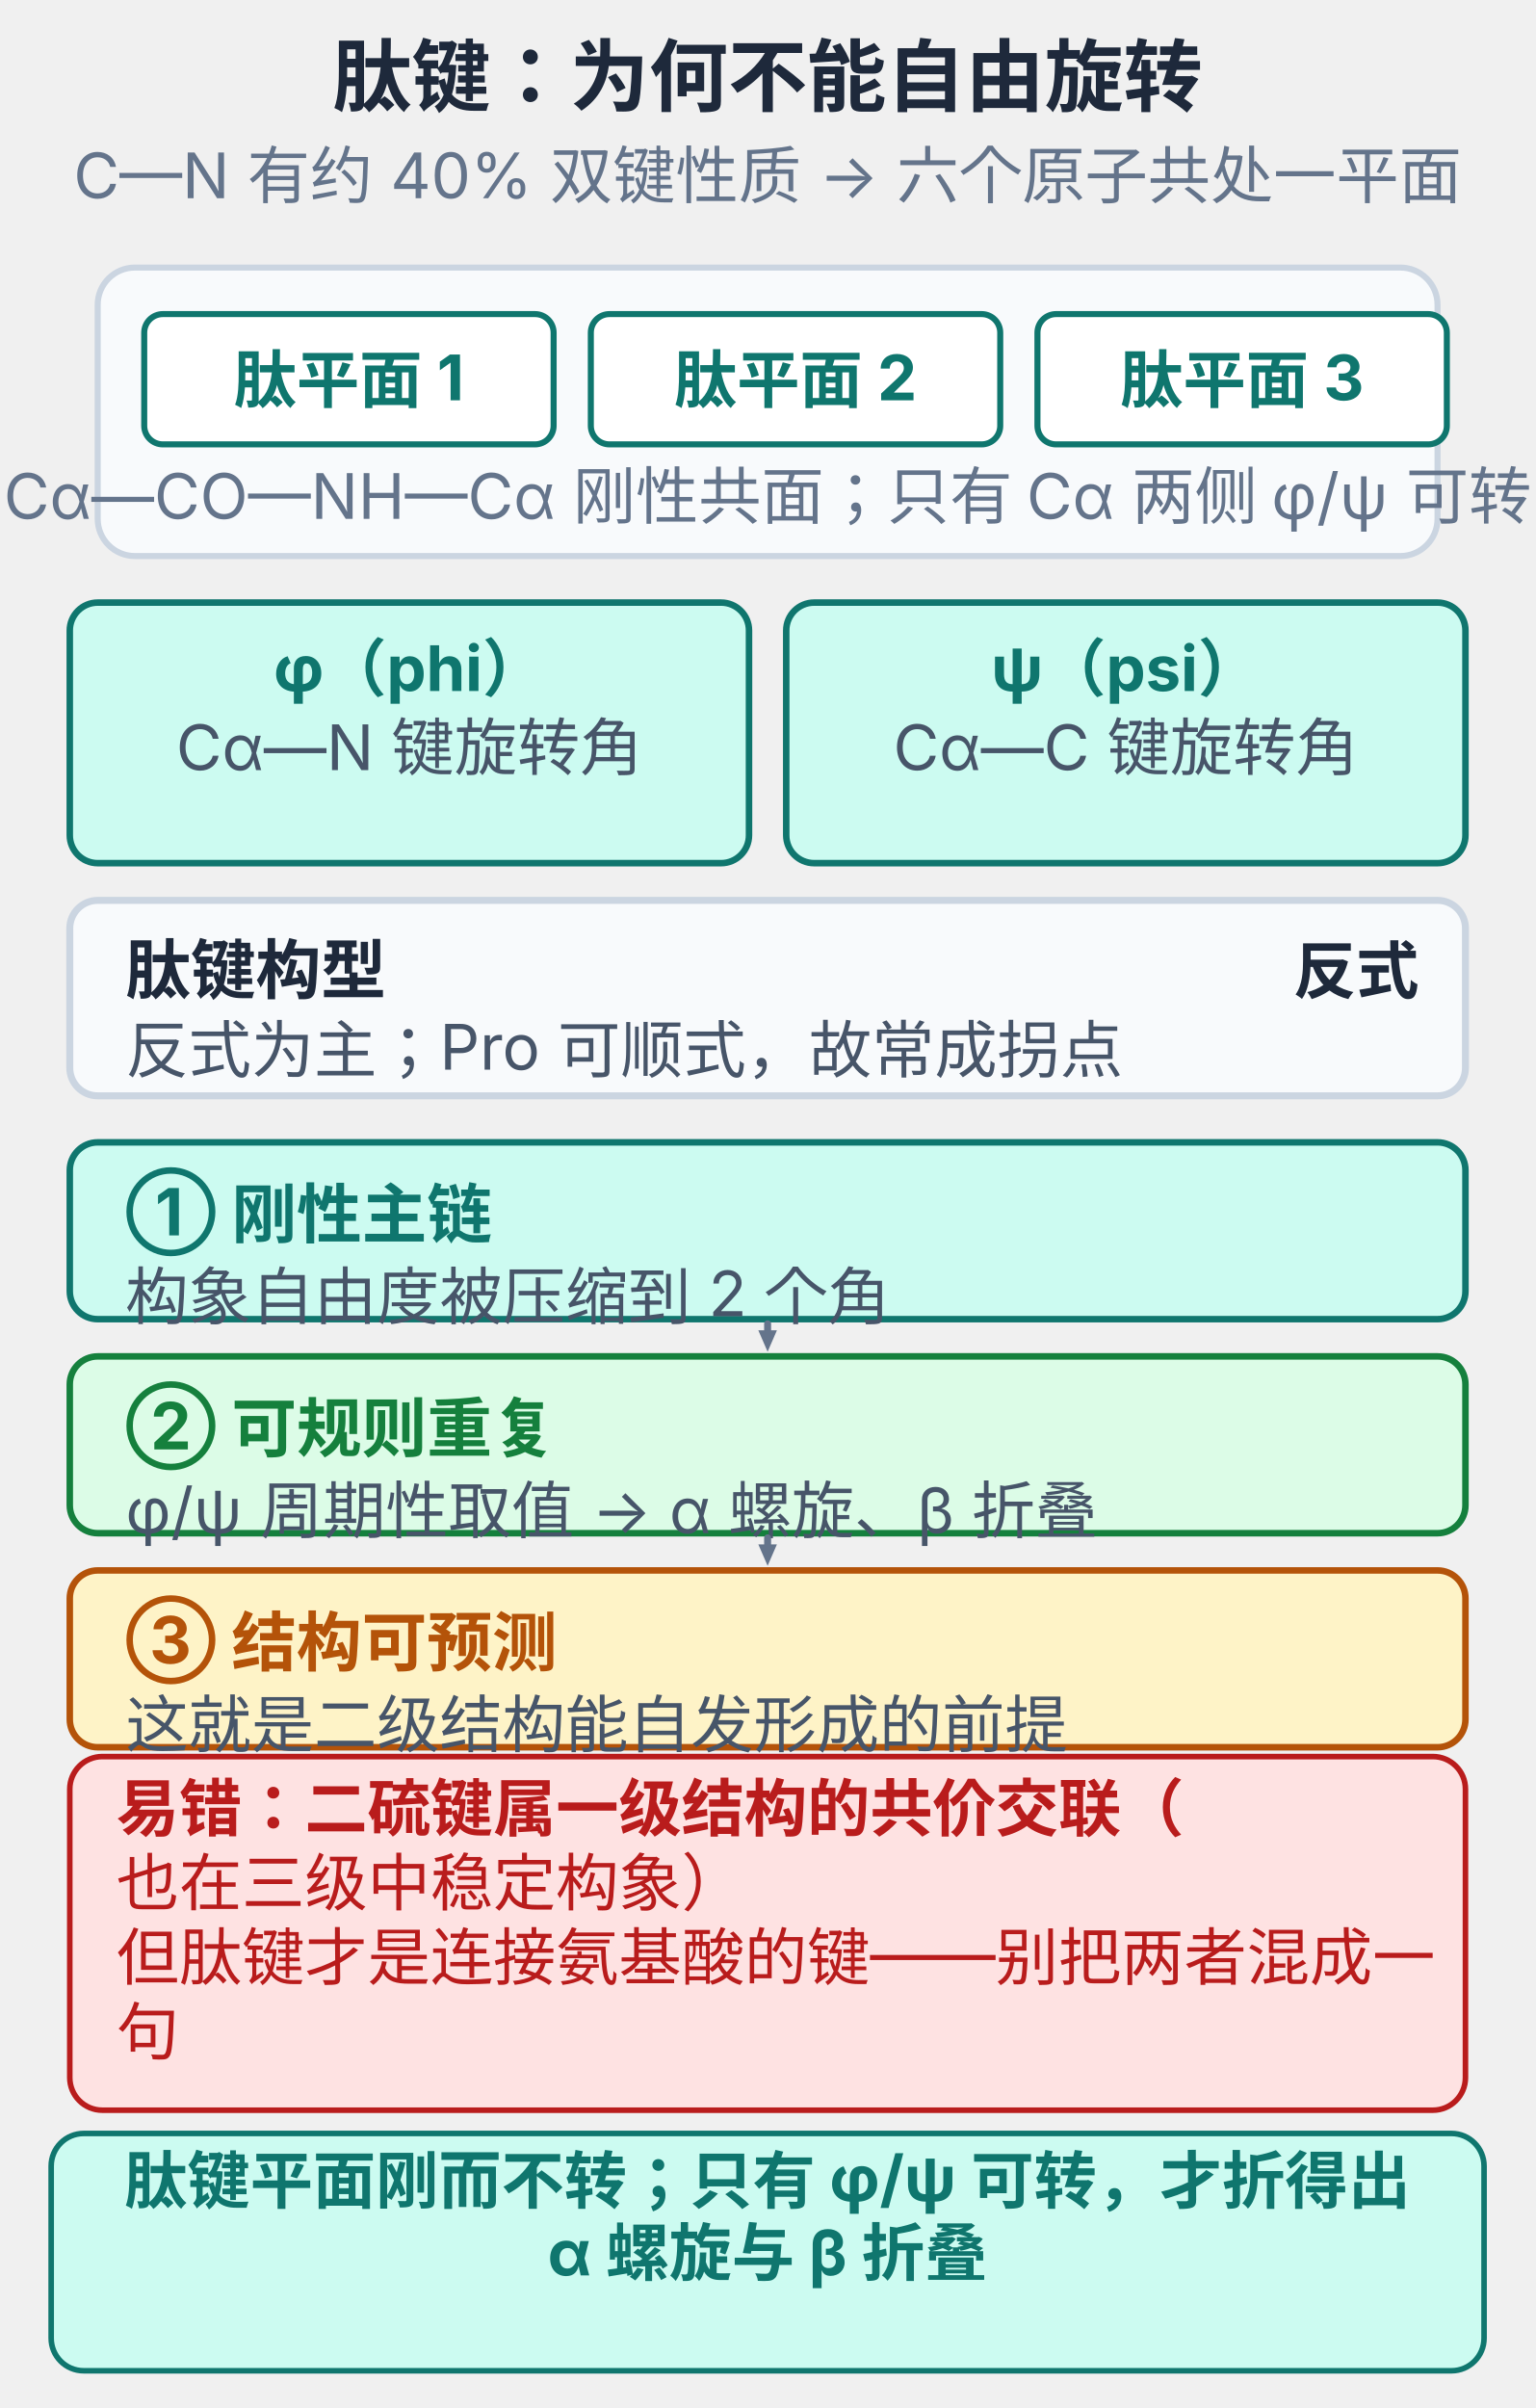
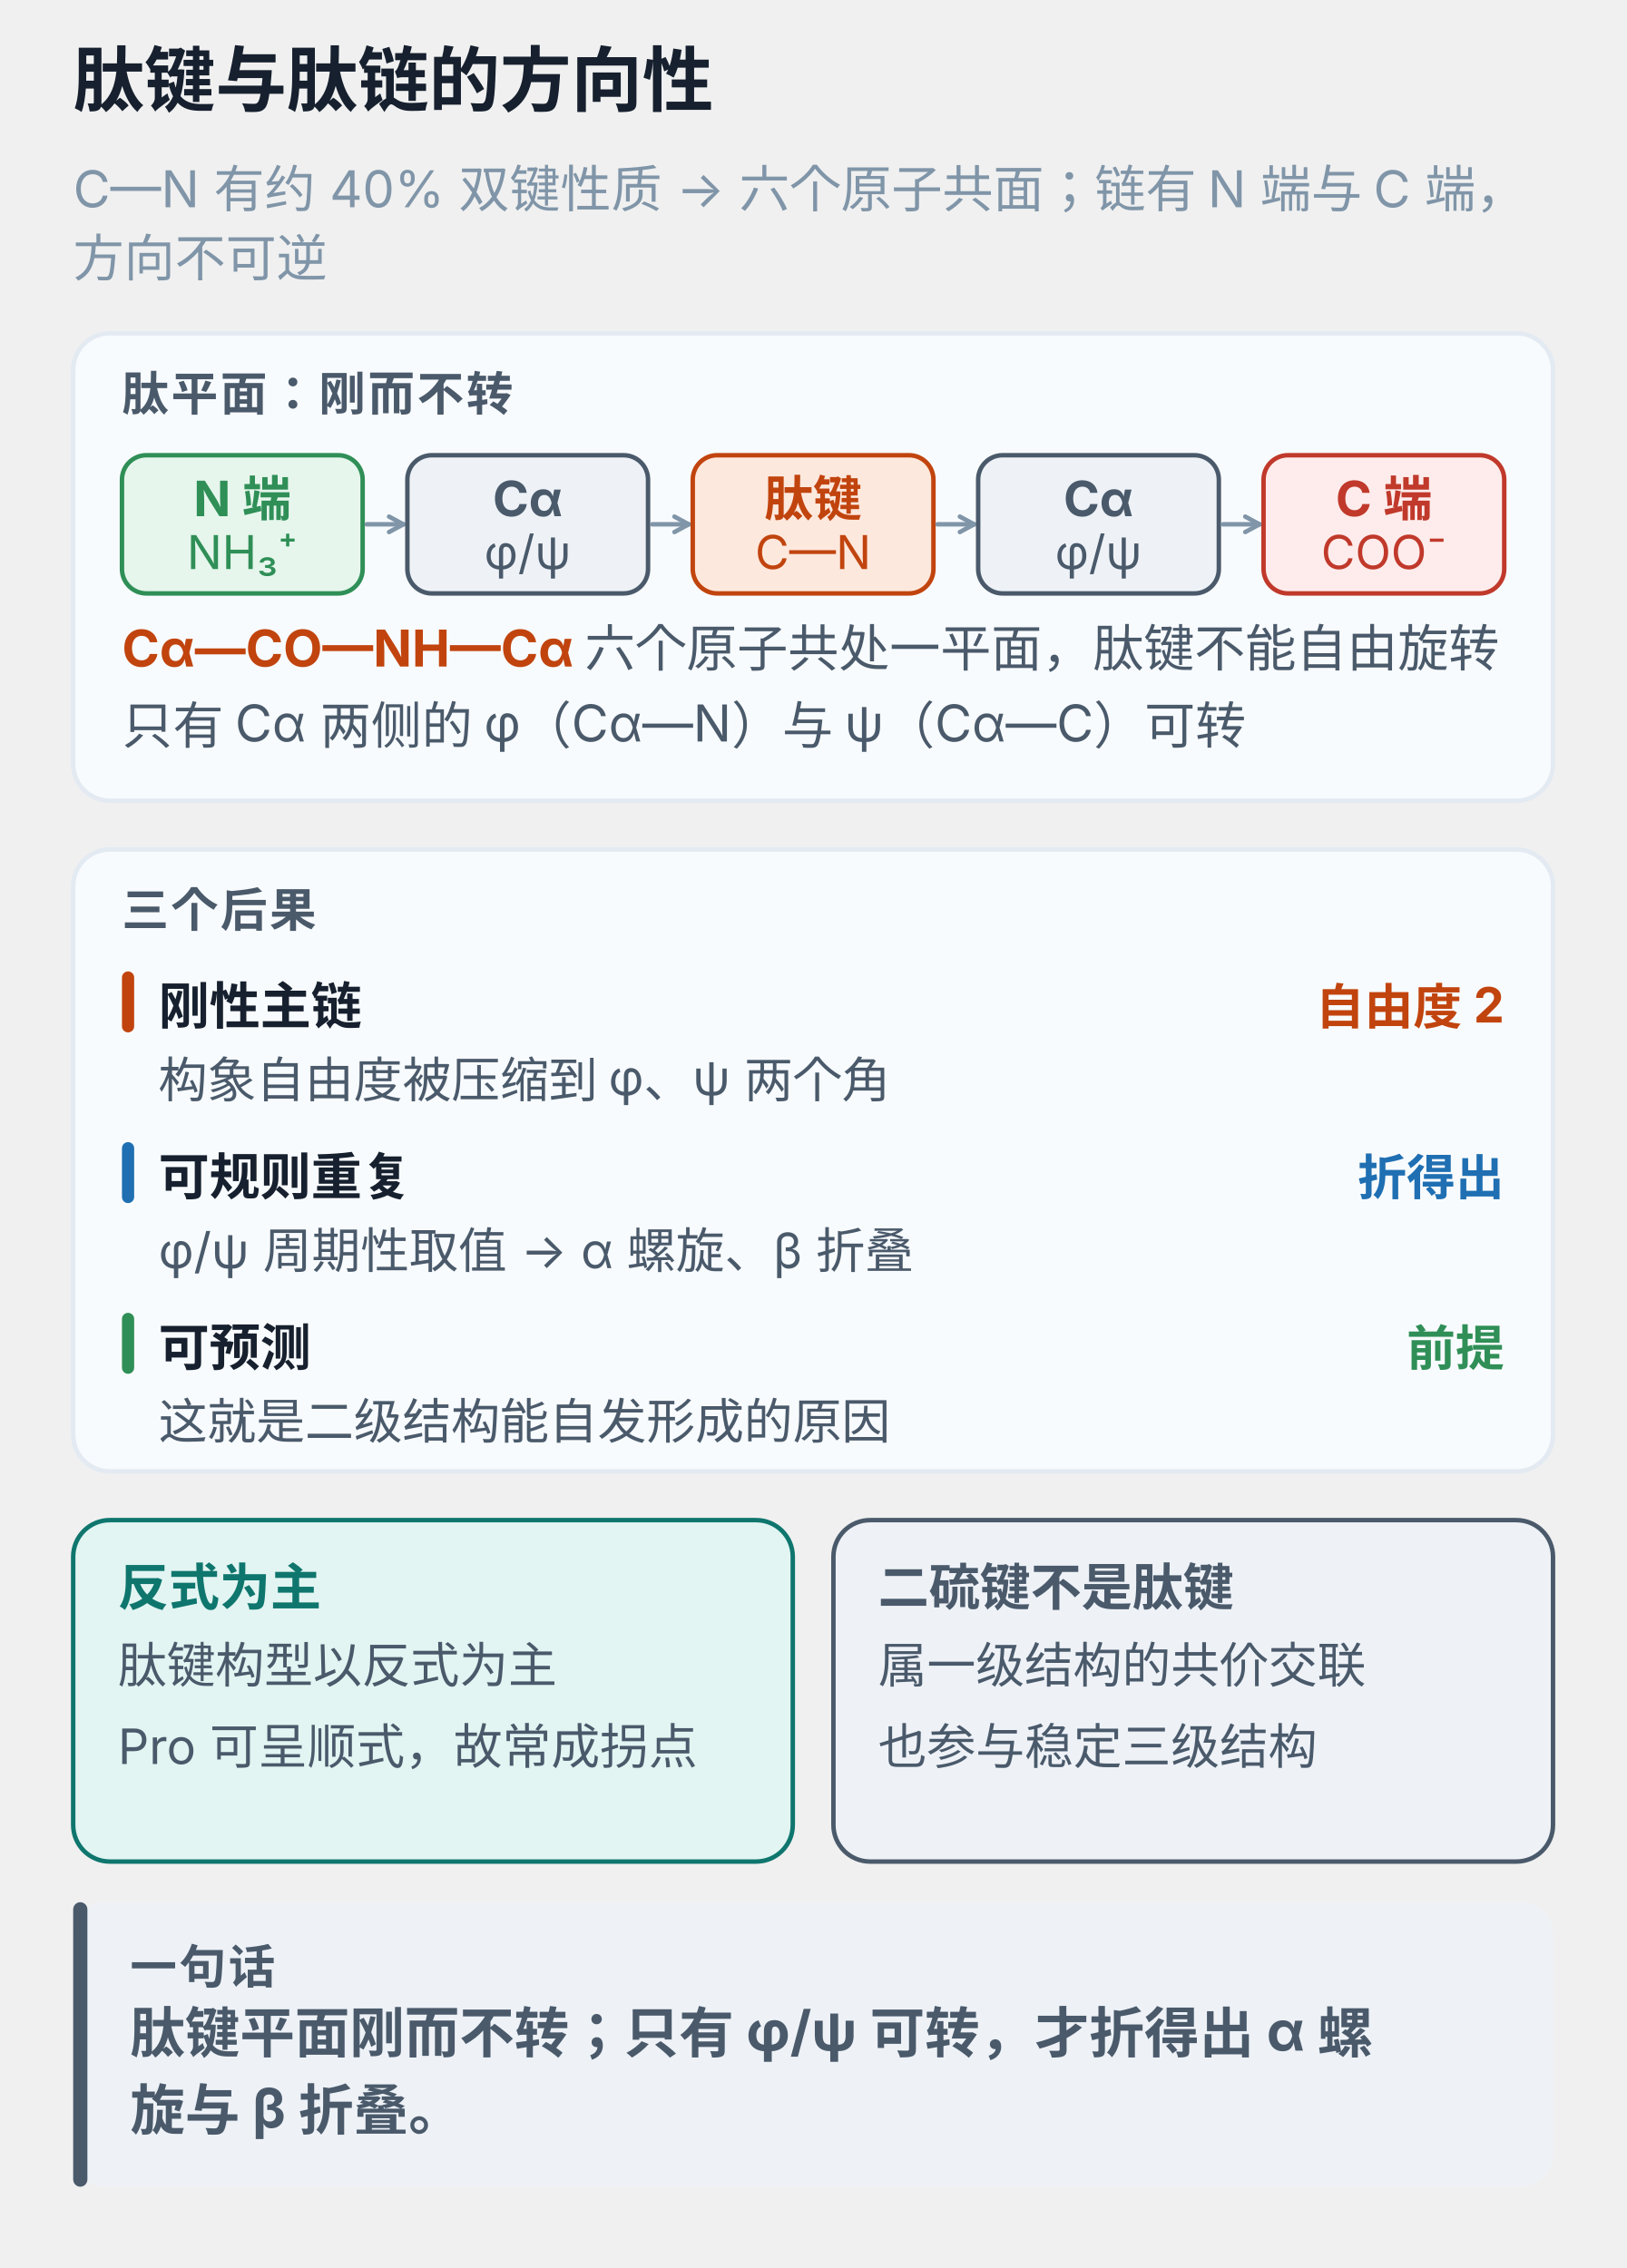
- <svg xmlns="http://www.w3.org/2000/svg" viewBox="0 0 330 517.5" width="100%" style="max-width:330px;display:block;margin:0 auto;background:#ffffff;border-radius:10px" role="img">
-   <text x="165.0" y="22.6" text-anchor="middle" font-size="17" font-weight="700" fill="#1e293b" font-family="-apple-system,'PingFang SC','Microsoft YaHei',sans-serif">肽键：为何不能自由旋转</text>
-   <text x="165.0" y="42.6" text-anchor="middle" font-size="13.5" font-weight="400" fill="#64748b" font-family="-apple-system,'PingFang SC','Microsoft YaHei',sans-serif">C—N 有约 40% 双键性质 → 六个原子共处一平面</text>
-   <rect x="21.0" y="57.5" width="288.0" height="62.0" rx="8" fill="#f8fafc" stroke="#cbd5e1" stroke-width="1.3" />
-   <rect x="31.0" y="67.5" width="88.0" height="28.0" rx="4" fill="#ffffff" stroke="#0f766e" stroke-width="1.3" />
-   <text x="75.0" y="86.5" text-anchor="middle" font-size="13.5" font-weight="700" fill="#0f766e" font-family="-apple-system,'PingFang SC','Microsoft YaHei',sans-serif">肽平面 1</text>
-   <rect x="127.0" y="67.5" width="88.0" height="28.0" rx="4" fill="#ffffff" stroke="#0f766e" stroke-width="1.3" />
-   <text x="171.0" y="86.5" text-anchor="middle" font-size="13.5" font-weight="700" fill="#0f766e" font-family="-apple-system,'PingFang SC','Microsoft YaHei',sans-serif">肽平面 2</text>
-   <rect x="223.0" y="67.5" width="88.0" height="28.0" rx="4" fill="#ffffff" stroke="#0f766e" stroke-width="1.3" />
-   <text x="267.0" y="86.5" text-anchor="middle" font-size="13.5" font-weight="700" fill="#0f766e" font-family="-apple-system,'PingFang SC','Microsoft YaHei',sans-serif">肽平面 3</text>
-   <text x="165.0" y="111.5" text-anchor="middle" font-size="13.5" font-weight="400" fill="#64748b" font-family="-apple-system,'PingFang SC','Microsoft YaHei',sans-serif">Cα—CO—NH—Cα 刚性共面；只有 Cα 两侧 φ/ψ 可转</text>
-   <rect x="15.0" y="129.5" width="146.0" height="56.0" rx="6" fill="#ccfbf1" stroke="#0f766e" stroke-width="1.4" />
-   <text x="88.0" y="148.5" text-anchor="middle" font-size="13.5" font-weight="700" fill="#0f766e" font-family="-apple-system,'PingFang SC','Microsoft YaHei',sans-serif">φ（phi）</text>
-   <text x="88.0" y="165.5" text-anchor="middle" font-size="13.5" font-weight="400" fill="#475569" font-family="-apple-system,'PingFang SC','Microsoft YaHei',sans-serif">Cα—N 键旋转角</text>
-   <rect x="169.0" y="129.5" width="146.0" height="56.0" rx="6" fill="#ccfbf1" stroke="#0f766e" stroke-width="1.4" />
-   <text x="242.0" y="148.5" text-anchor="middle" font-size="13.5" font-weight="700" fill="#0f766e" font-family="-apple-system,'PingFang SC','Microsoft YaHei',sans-serif">ψ（psi）</text>
-   <text x="242.0" y="165.5" text-anchor="middle" font-size="13.5" font-weight="400" fill="#475569" font-family="-apple-system,'PingFang SC','Microsoft YaHei',sans-serif">Cα—C 键旋转角</text>
-   <rect x="15.0" y="193.5" width="300.0" height="42.0" rx="6" fill="#f8fafc" stroke="#cbd5e1" stroke-width="1.5" />
-   <text x="27.0" y="213.5" text-anchor="start" font-size="14" font-weight="700" fill="#1e293b" font-family="-apple-system,'PingFang SC','Microsoft YaHei',sans-serif">肽键构型</text>
-   <text x="305.0" y="213.5" text-anchor="end" font-size="13.5" font-weight="700" fill="#1e293b" font-family="-apple-system,'PingFang SC','Microsoft YaHei',sans-serif">反式</text>
-   <text x="27.0" y="230.5" text-anchor="start" font-size="13.5" font-weight="400" fill="#475569" font-family="-apple-system,'PingFang SC','Microsoft YaHei',sans-serif">反式为主；Pro 可顺式，故常成拐点</text>
-   <rect x="15.0" y="245.5" width="300.0" height="38.0" rx="6" fill="#ccfbf1" stroke="#0f766e" stroke-width="1.4" />
-   <text x="27.0" y="265.5" text-anchor="start" font-size="14" font-weight="700" fill="#0f766e" font-family="-apple-system,'PingFang SC','Microsoft YaHei',sans-serif">① 刚性主链</text>
-   <text x="27.0" y="283.5" text-anchor="start" font-size="13.5" font-weight="400" fill="#475569" font-family="-apple-system,'PingFang SC','Microsoft YaHei',sans-serif">构象自由度被压缩到 2 个角</text>
-   <line x1="165.0" y1="284.5" x2="165.0" y2="286.0" stroke="#64748b" stroke-width="1.5" stroke-linecap="round" />
-   <polygon points="165.0,290.5 163.0,285.9 167.0,285.9" fill="#64748b" />
-   <rect x="15.0" y="291.5" width="300.0" height="38.0" rx="6" fill="#dcfce7" stroke="#15803d" stroke-width="1.4" />
-   <text x="27.0" y="311.5" text-anchor="start" font-size="14" font-weight="700" fill="#15803d" font-family="-apple-system,'PingFang SC','Microsoft YaHei',sans-serif">② 可规则重复</text>
-   <text x="27.0" y="329.5" text-anchor="start" font-size="13.5" font-weight="400" fill="#475569" font-family="-apple-system,'PingFang SC','Microsoft YaHei',sans-serif">φ/ψ 周期性取值 → α 螺旋、β 折叠</text>
-   <line x1="165.0" y1="330.5" x2="165.0" y2="332.0" stroke="#64748b" stroke-width="1.5" stroke-linecap="round" />
-   <polygon points="165.0,336.5 163.0,331.9 167.0,331.9" fill="#64748b" />
-   <rect x="15.0" y="337.5" width="300.0" height="38.0" rx="6" fill="#fef3c7" stroke="#b45309" stroke-width="1.4" />
-   <text x="27.0" y="357.5" text-anchor="start" font-size="14" font-weight="700" fill="#b45309" font-family="-apple-system,'PingFang SC','Microsoft YaHei',sans-serif">③ 结构可预测</text>
-   <text x="27.0" y="375.5" text-anchor="start" font-size="13.5" font-weight="400" fill="#475569" font-family="-apple-system,'PingFang SC','Microsoft YaHei',sans-serif">这就是二级结构能自发形成的前提</text>
-   <rect x="15.0" y="377.5" width="300.0" height="76.0" rx="7" fill="#fee2e2" stroke="#b91c1c" stroke-width="1.2" />
-   <text x="25.0" y="393.5" text-anchor="start" font-size="13.5" font-weight="700" fill="#b91c1c" font-family="-apple-system,'PingFang SC','Microsoft YaHei',sans-serif">易错：二硫键属一级结构的共价交联（</text>
-   <text x="25.0" y="409.5" text-anchor="start" font-size="13.5" font-weight="400" fill="#b91c1c" font-family="-apple-system,'PingFang SC','Microsoft YaHei',sans-serif">也在三级中稳定构象）</text>
-   <text x="25.0" y="425.5" text-anchor="start" font-size="13.5" font-weight="400" fill="#b91c1c" font-family="-apple-system,'PingFang SC','Microsoft YaHei',sans-serif">但肽键才是连接氨基酸的键——别把两者混成一</text>
-   <text x="25.0" y="441.5" text-anchor="start" font-size="13.5" font-weight="400" fill="#b91c1c" font-family="-apple-system,'PingFang SC','Microsoft YaHei',sans-serif">句</text>
-   <rect x="11.0" y="458.5" width="308.0" height="51.0" rx="7" fill="#ccfbf1" stroke="#0f766e" stroke-width="1.2" />
-   <text x="165.0" y="473.5" text-anchor="middle" font-size="13.5" font-weight="700" fill="#0f766e" font-family="-apple-system,'PingFang SC','Microsoft YaHei',sans-serif">肽键平面刚而不转；只有 φ/ψ 可转，才折得出 </text>
-   <text x="165.0" y="489.0" text-anchor="middle" font-size="13.5" font-weight="700" fill="#0f766e" font-family="-apple-system,'PingFang SC','Microsoft YaHei',sans-serif">α 螺旋与 β 折叠</text>
+ <svg xmlns="http://www.w3.org/2000/svg" viewBox="0 0 400 558" width="100%" style="max-width:400px;display:block;margin:0 auto;background:#ffffff;border-radius:12px" role="img" aria-label="肽键与肽链的方向性">
+   <text x="18.0" y="26.0" font-size="17.5" font-weight="700" fill="#16202e" font-family="-apple-system,BlinkMacSystemFont,'PingFang SC','Microsoft YaHei',sans-serif">肽键与肽链的方向性</text>
+   <text x="18.0" y="51.0" font-size="12.5" font-weight="400" fill="#8095a8" font-family="-apple-system,BlinkMacSystemFont,'PingFang SC','Microsoft YaHei',sans-serif">C—N 有约 40% 双键性质 → 六个原子共面；链有 N 端与 C 端，</text>
+   <text x="18.0" y="68.0" font-size="12.5" font-weight="400" fill="#8095a8" font-family="-apple-system,BlinkMacSystemFont,'PingFang SC','Microsoft YaHei',sans-serif">方向不可逆</text>
+   <rect x="18.0" y="82.0" width="364.0" height="115.0" rx="9" fill="#f8fbfd" stroke="#e3eaf2" stroke-width="1.1" />
+   <text x="30.0" y="101.0" font-size="11.5" font-weight="700" fill="#4a5a6b" letter-spacing="0.6" font-family="-apple-system,BlinkMacSystemFont,'PingFang SC','Microsoft YaHei',sans-serif">肽平面：刚而不转</text>
+   <rect x="30.0" y="112.0" width="59.2" height="34.0" rx="6" fill="#e6f6ec" stroke="#2f8f57" stroke-width="1.1" />
+   <text x="59.6" y="127.0" text-anchor="middle" font-size="12" font-weight="700" fill="#2f8f57" font-family="-apple-system,BlinkMacSystemFont,'PingFang SC','Microsoft YaHei',sans-serif">N 端</text>
+   <text x="59.6" y="140.0" text-anchor="middle" font-size="11.5" font-weight="400" fill="#2f8f57" font-family="-apple-system,BlinkMacSystemFont,'PingFang SC','Microsoft YaHei',sans-serif">NH₃⁺</text>
+   <line x1="90.2" y1="129.0" x2="99.2" y2="129.0" stroke="#8095a8" stroke-width="1.1" stroke-linecap="round" />
+   <line x1="99.2" y1="129.0" x2="95.7" y2="130.9" stroke="#8095a8" stroke-width="1.1" stroke-linecap="round" />
+   <line x1="99.2" y1="129.0" x2="95.7" y2="127.1" stroke="#8095a8" stroke-width="1.1" stroke-linecap="round" />
+   <rect x="100.2" y="112.0" width="59.2" height="34.0" rx="6" fill="#eef2f7" stroke="#4a5a6b" stroke-width="1.1" />
+   <text x="129.8" y="127.0" text-anchor="middle" font-size="12" font-weight="700" fill="#4a5a6b" font-family="-apple-system,BlinkMacSystemFont,'PingFang SC','Microsoft YaHei',sans-serif">Cα</text>
+   <text x="129.8" y="140.0" text-anchor="middle" font-size="11.5" font-weight="400" fill="#4a5a6b" font-family="-apple-system,BlinkMacSystemFont,'PingFang SC','Microsoft YaHei',sans-serif">φ/ψ</text>
+   <line x1="160.4" y1="129.0" x2="169.4" y2="129.0" stroke="#8095a8" stroke-width="1.1" stroke-linecap="round" />
+   <line x1="169.4" y1="129.0" x2="165.9" y2="130.9" stroke="#8095a8" stroke-width="1.1" stroke-linecap="round" />
+   <line x1="169.4" y1="129.0" x2="165.9" y2="127.1" stroke="#8095a8" stroke-width="1.1" stroke-linecap="round" />
+   <rect x="170.4" y="112.0" width="59.2" height="34.0" rx="6" fill="#fde8dd" stroke="#c1440e" stroke-width="1.1" />
+   <text x="200.0" y="127.0" text-anchor="middle" font-size="12" font-weight="700" fill="#c1440e" font-family="-apple-system,BlinkMacSystemFont,'PingFang SC','Microsoft YaHei',sans-serif">肽键</text>
+   <text x="200.0" y="140.0" text-anchor="middle" font-size="11.5" font-weight="400" fill="#c1440e" font-family="-apple-system,BlinkMacSystemFont,'PingFang SC','Microsoft YaHei',sans-serif">C—N</text>
+   <line x1="230.6" y1="129.0" x2="239.6" y2="129.0" stroke="#8095a8" stroke-width="1.1" stroke-linecap="round" />
+   <line x1="239.6" y1="129.0" x2="236.1" y2="130.9" stroke="#8095a8" stroke-width="1.1" stroke-linecap="round" />
+   <line x1="239.6" y1="129.0" x2="236.1" y2="127.1" stroke="#8095a8" stroke-width="1.1" stroke-linecap="round" />
+   <rect x="240.6" y="112.0" width="59.2" height="34.0" rx="6" fill="#eef2f7" stroke="#4a5a6b" stroke-width="1.1" />
+   <text x="270.2" y="127.0" text-anchor="middle" font-size="12" font-weight="700" fill="#4a5a6b" font-family="-apple-system,BlinkMacSystemFont,'PingFang SC','Microsoft YaHei',sans-serif">Cα</text>
+   <text x="270.2" y="140.0" text-anchor="middle" font-size="11.5" font-weight="400" fill="#4a5a6b" font-family="-apple-system,BlinkMacSystemFont,'PingFang SC','Microsoft YaHei',sans-serif">φ/ψ</text>
+   <line x1="300.8" y1="129.0" x2="309.8" y2="129.0" stroke="#8095a8" stroke-width="1.1" stroke-linecap="round" />
+   <line x1="309.8" y1="129.0" x2="306.3" y2="130.9" stroke="#8095a8" stroke-width="1.1" stroke-linecap="round" />
+   <line x1="309.8" y1="129.0" x2="306.3" y2="127.1" stroke="#8095a8" stroke-width="1.1" stroke-linecap="round" />
+   <rect x="310.8" y="112.0" width="59.2" height="34.0" rx="6" fill="#fdeceb" stroke="#c0392b" stroke-width="1.1" />
+   <text x="340.4" y="127.0" text-anchor="middle" font-size="12" font-weight="700" fill="#c0392b" font-family="-apple-system,BlinkMacSystemFont,'PingFang SC','Microsoft YaHei',sans-serif">C 端</text>
+   <text x="340.4" y="140.0" text-anchor="middle" font-size="11.5" font-weight="400" fill="#c0392b" font-family="-apple-system,BlinkMacSystemFont,'PingFang SC','Microsoft YaHei',sans-serif">COO⁻</text>
+   <text x="30.0" y="164.0" font-size="12.5" font-weight="700" fill="#c1440e" font-family="-apple-system,BlinkMacSystemFont,'PingFang SC','Microsoft YaHei',sans-serif">Cα—CO—NH—Cα</text>
+   <text x="143.8" y="164.0" font-size="12.5" font-weight="400" fill="#4a5a6b" font-family="-apple-system,BlinkMacSystemFont,'PingFang SC','Microsoft YaHei',sans-serif">六个原子共处一平面，肽键不能自由旋转</text>
+   <text x="30.0" y="183.0" font-size="12.5" font-weight="400" fill="#4a5a6b" font-family="-apple-system,BlinkMacSystemFont,'PingFang SC','Microsoft YaHei',sans-serif">只有 Cα 两侧的 φ（Cα—N）与 ψ（Cα—C）可转</text>
+   <rect x="18.0" y="209.0" width="364.0" height="153.0" rx="9" fill="#f8fbfd" stroke="#e3eaf2" stroke-width="1.1" />
+   <text x="30.0" y="228.0" font-size="11.5" font-weight="700" fill="#4a5a6b" letter-spacing="0.6" font-family="-apple-system,BlinkMacSystemFont,'PingFang SC','Microsoft YaHei',sans-serif">三个后果</text>
+   <rect x="30.0" y="239.0" width="3.0" height="15.0" rx="1.5" fill="#c1440e" />
+   <text x="39.0" y="252.0" font-size="12.5" font-weight="700" fill="#16202e" font-family="-apple-system,BlinkMacSystemFont,'PingFang SC','Microsoft YaHei',sans-serif">刚性主链</text>
+   <text x="370.0" y="252.0" text-anchor="end" font-size="12" font-weight="700" fill="#c1440e" font-family="-apple-system,BlinkMacSystemFont,'PingFang SC','Microsoft YaHei',sans-serif">自由度 2</text>
+   <text x="39.0" y="270.0" font-size="12" font-weight="400" fill="#4a5a6b" font-family="-apple-system,BlinkMacSystemFont,'PingFang SC','Microsoft YaHei',sans-serif">构象自由度被压缩到 φ、ψ 两个角</text>
+   <rect x="30.0" y="281.0" width="3.0" height="15.0" rx="1.5" fill="#1f6fb2" />
+   <text x="39.0" y="294.0" font-size="12.5" font-weight="700" fill="#16202e" font-family="-apple-system,BlinkMacSystemFont,'PingFang SC','Microsoft YaHei',sans-serif">可规则重复</text>
+   <text x="370.0" y="294.0" text-anchor="end" font-size="12" font-weight="700" fill="#1f6fb2" font-family="-apple-system,BlinkMacSystemFont,'PingFang SC','Microsoft YaHei',sans-serif">折得出</text>
+   <text x="39.0" y="312.0" font-size="12" font-weight="400" fill="#4a5a6b" font-family="-apple-system,BlinkMacSystemFont,'PingFang SC','Microsoft YaHei',sans-serif">φ/ψ 周期性取值 → α 螺旋、β 折叠</text>
+   <rect x="30.0" y="323.0" width="3.0" height="15.0" rx="1.5" fill="#2f8f57" />
+   <text x="39.0" y="336.0" font-size="12.5" font-weight="700" fill="#16202e" font-family="-apple-system,BlinkMacSystemFont,'PingFang SC','Microsoft YaHei',sans-serif">可预测</text>
+   <text x="370.0" y="336.0" text-anchor="end" font-size="12" font-weight="700" fill="#2f8f57" font-family="-apple-system,BlinkMacSystemFont,'PingFang SC','Microsoft YaHei',sans-serif">前提</text>
+   <text x="39.0" y="354.0" font-size="12" font-weight="400" fill="#4a5a6b" font-family="-apple-system,BlinkMacSystemFont,'PingFang SC','Microsoft YaHei',sans-serif">这就是二级结构能自发形成的原因</text>
+   <rect x="18.0" y="374.0" width="177.0" height="84.0" rx="9" fill="#e2f5f2" stroke="#0f766e" stroke-width="1.1" />
+   <text x="29.0" y="395.0" font-size="12.5" font-weight="700" fill="#0f766e" font-family="-apple-system,BlinkMacSystemFont,'PingFang SC','Microsoft YaHei',sans-serif">反式为主</text>
+   <text x="29.0" y="414.0" font-size="12" font-weight="400" fill="#4a5a6b" font-family="-apple-system,BlinkMacSystemFont,'PingFang SC','Microsoft YaHei',sans-serif">肽键构型以反式为主</text>
+   <text x="29.0" y="434.0" font-size="12" font-weight="400" fill="#4a5a6b" font-family="-apple-system,BlinkMacSystemFont,'PingFang SC','Microsoft YaHei',sans-serif">Pro 可呈顺式，故常成拐点</text>
+   <rect x="205.0" y="374.0" width="177.0" height="84.0" rx="9" fill="#eef2f7" stroke="#4a5a6b" stroke-width="1.1" />
+   <text x="216.0" y="395.0" font-size="12.5" font-weight="700" fill="#4a5a6b" font-family="-apple-system,BlinkMacSystemFont,'PingFang SC','Microsoft YaHei',sans-serif">二硫键不是肽键</text>
+   <text x="216.0" y="414.0" font-size="12" font-weight="400" fill="#4a5a6b" font-family="-apple-system,BlinkMacSystemFont,'PingFang SC','Microsoft YaHei',sans-serif">属一级结构的共价交联</text>
+   <text x="216.0" y="434.0" font-size="12" font-weight="400" fill="#4a5a6b" font-family="-apple-system,BlinkMacSystemFont,'PingFang SC','Microsoft YaHei',sans-serif">也参与稳定三级结构</text>
+   <rect x="18.0" y="468.0" width="364.0" height="70.0" rx="8" fill="#eef2f7" />
+   <rect x="18.0" y="468.0" width="3.5" height="70.0" rx="1.8" fill="#4a5a6b" />
+   <text x="32.0" y="488.0" font-size="11.5" font-weight="700" fill="#4a5a6b" letter-spacing="0.6" font-family="-apple-system,BlinkMacSystemFont,'PingFang SC','Microsoft YaHei',sans-serif">一句话</text>
+   <text x="32.0" y="505.0" font-size="13.5" font-weight="700" fill="#4a5a6b" font-family="-apple-system,BlinkMacSystemFont,'PingFang SC','Microsoft YaHei',sans-serif">肽键平面刚而不转；只有 φ/ψ 可转，才折得出 α 螺</text>
+   <text x="32.0" y="524.0" font-size="13.5" font-weight="700" fill="#4a5a6b" font-family="-apple-system,BlinkMacSystemFont,'PingFang SC','Microsoft YaHei',sans-serif">旋与 β 折叠。</text>
</svg>
